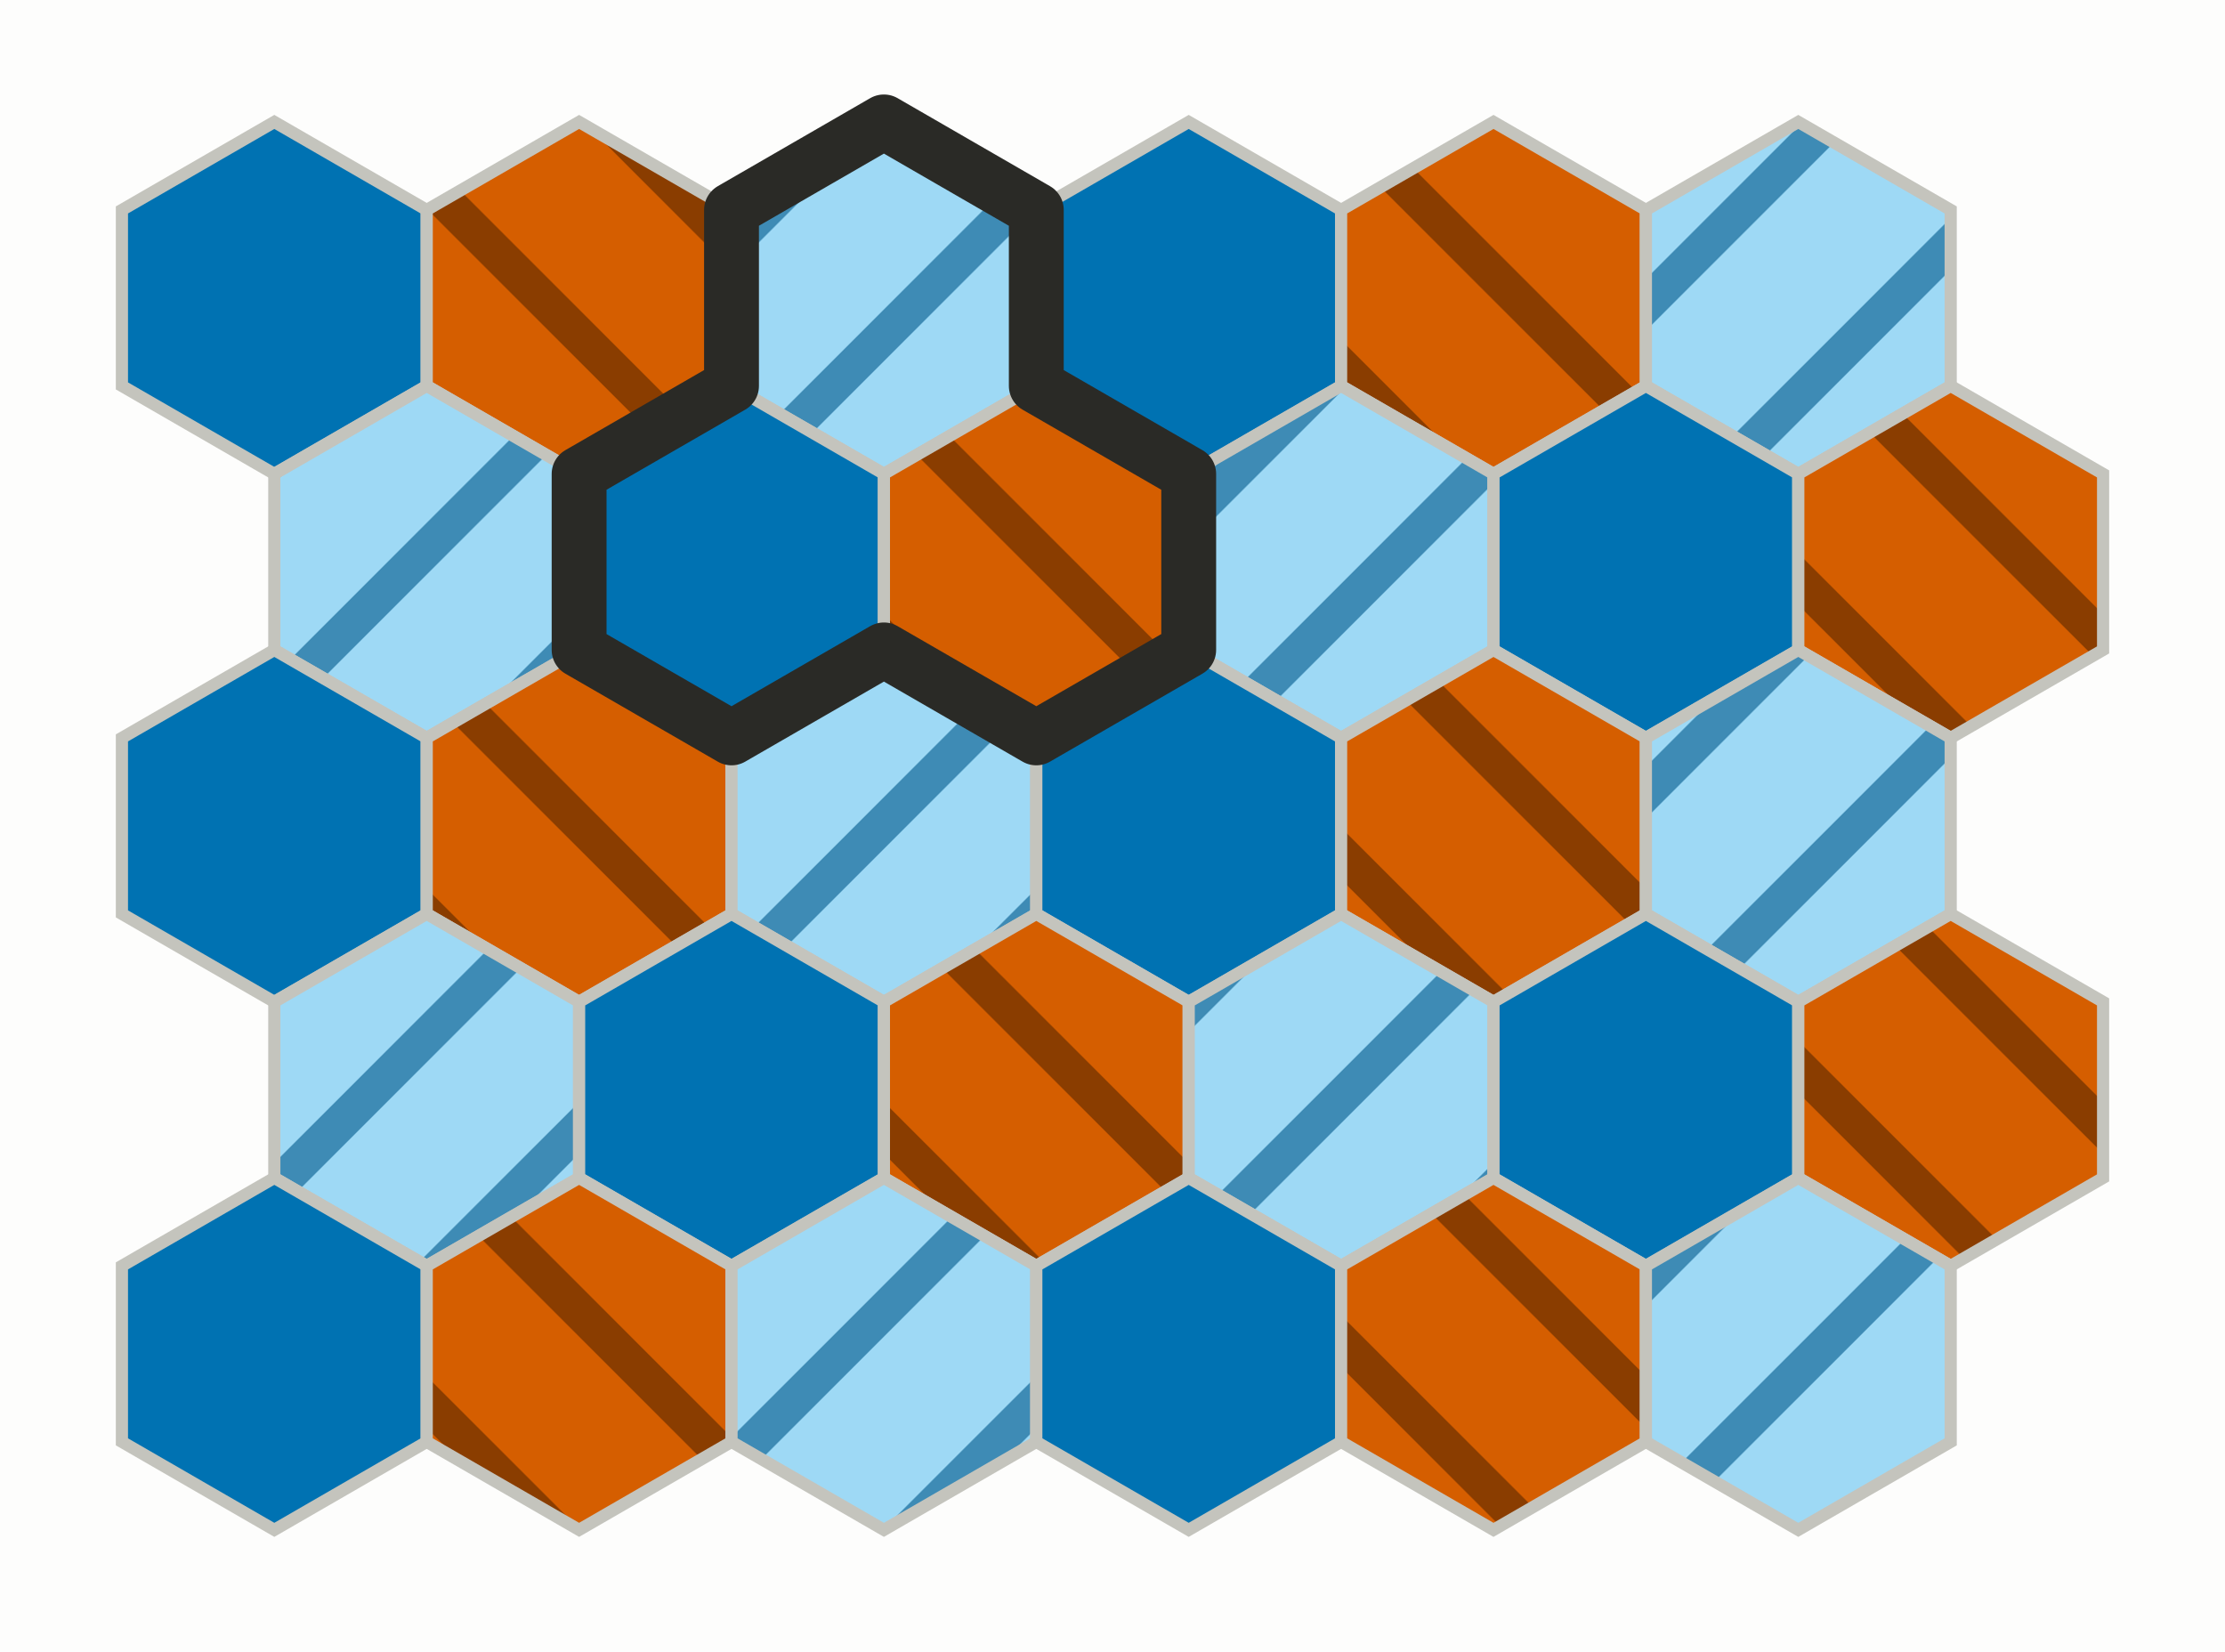
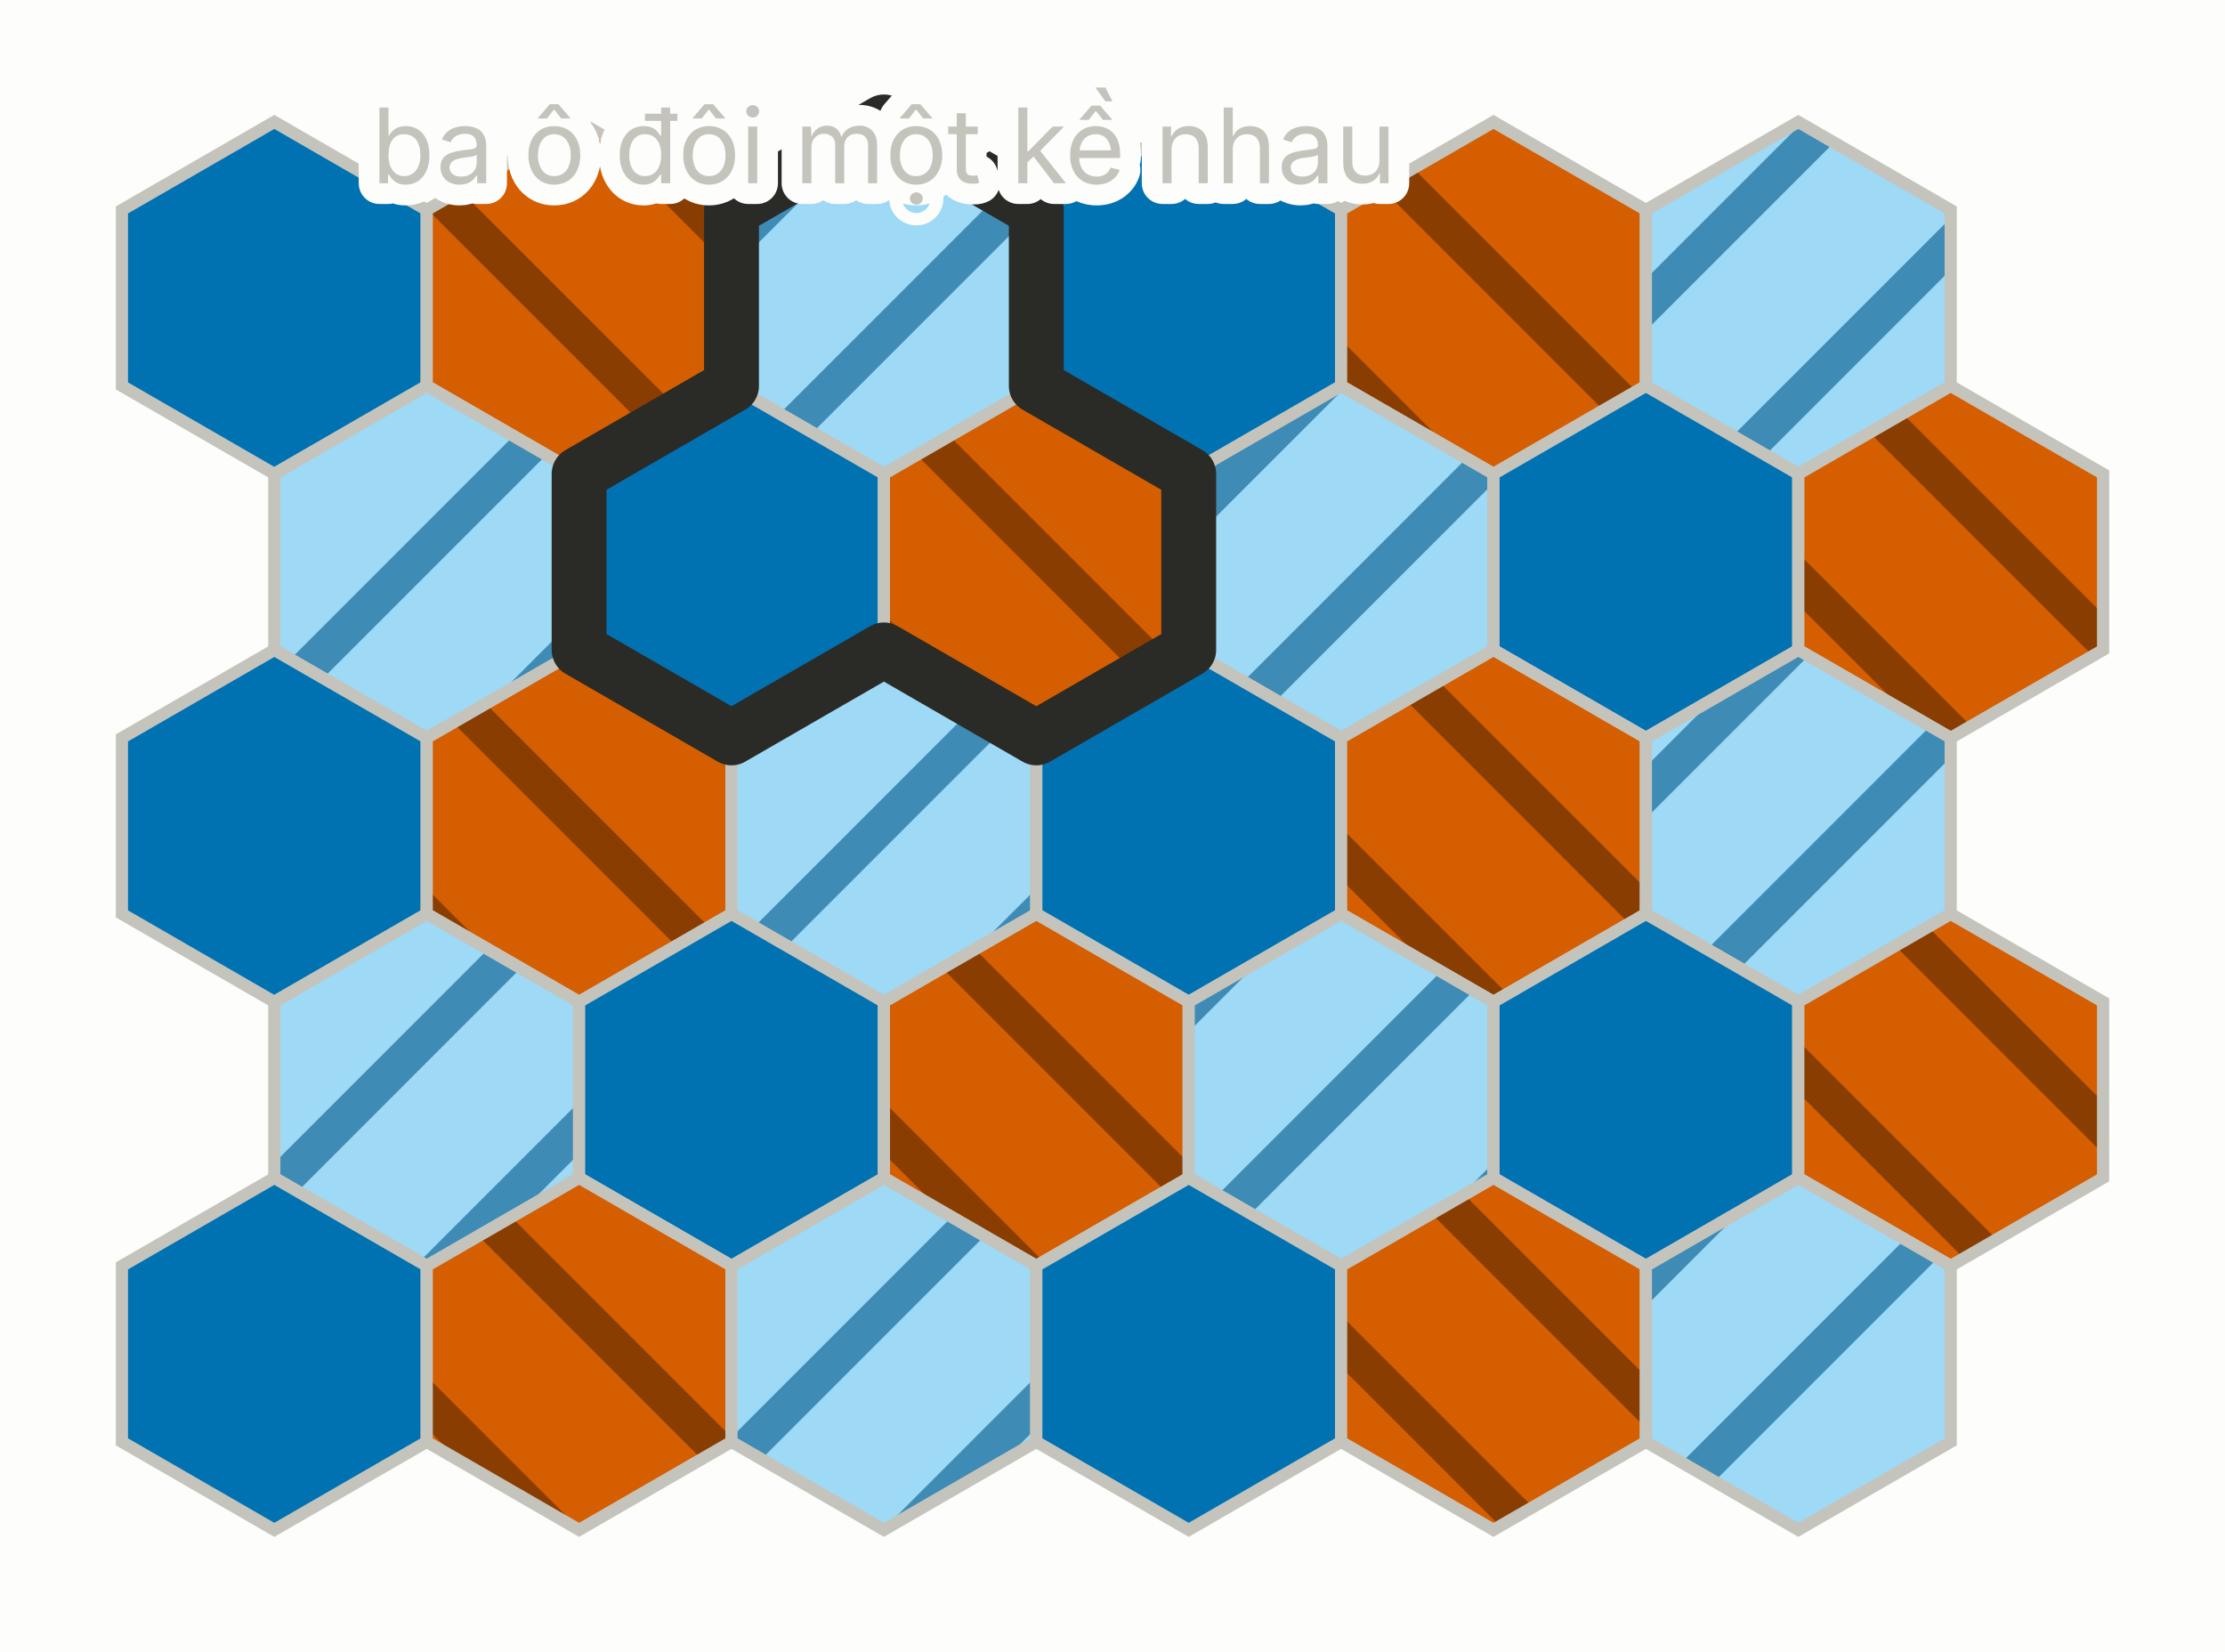
<svg xmlns="http://www.w3.org/2000/svg" viewBox="-4 -4 73 54.188">
  <rect fill="#FDFDFC" height="54.188" width="73" x="-4" y="-4" />
  <defs>
    <pattern height="8" id="cv-pat-1" patternUnits="userSpaceOnUse" width="8">
      <rect fill="#0072B2" height="8" width="8" />
    </pattern>
    <pattern height="8" id="cv-pat-2" patternUnits="userSpaceOnUse" width="8">
      <rect fill="#9ED9F5" height="8" width="8" />
      <line stroke="#3E8BB5" stroke-width="1.2" x1="0" x2="8" y1="8" y2="0" />
      <line stroke="#3E8BB5" stroke-width="1.2" x1="-1" x2="1" y1="1" y2="-1" />
      <line stroke="#3E8BB5" stroke-width="1.2" x1="7" x2="9" y1="9" y2="7" />
    </pattern>
    <pattern height="8" id="cv-pat-3" patternUnits="userSpaceOnUse" width="8">
      <rect fill="#D55E00" height="8" width="8" />
      <line stroke="#8A3D00" stroke-width="1.2" x1="0" x2="8" y1="0" y2="8" />
      <line stroke="#8A3D00" stroke-width="1.2" x1="-1" x2="1" y1="7" y2="9" />
      <line stroke="#8A3D00" stroke-width="1.2" x1="7" x2="9" y1="-1" y2="1" />
    </pattern>
    <pattern height="8" id="cv-pat-4" patternUnits="userSpaceOnUse" width="8">
      <rect fill="#009E73" height="8" width="8" />
      <circle cx="4" cy="4" fill="#006147" r="1.4" />
    </pattern>
    <pattern height="8" id="cv-pat-5" patternUnits="userSpaceOnUse" width="8">
      <rect fill="#E69F00" height="8" width="8" />
      <line stroke="#9A6B00" stroke-width="1.2" x1="0" x2="8" y1="4" y2="4" />
      <line stroke="#9A6B00" stroke-width="1.2" x1="4" x2="4" y1="0" y2="8" />
    </pattern>
    <pattern height="8" id="cv-pat-6" patternUnits="userSpaceOnUse" width="8">
      <rect fill="#CC79A7" height="8" width="8" />
      <line stroke="#8A4E70" stroke-width="1.2" x1="0" x2="8" y1="4" y2="4" />
    </pattern>
    <pattern height="8" id="cv-pat-7" patternUnits="userSpaceOnUse" width="8">
      <rect fill="#F0E442" height="8" width="8" />
      <line stroke="#9C9400" stroke-width="1.2" x1="4" x2="4" y1="0" y2="8" />
    </pattern>
    <pattern height="8" id="cv-pat-8" patternUnits="userSpaceOnUse" width="8">
      <rect fill="#3A3A3A" height="8" width="8" />
      <line stroke="#000000" stroke-width="1.2" x1="0" x2="8" y1="0" y2="8" />
      <line stroke="#000000" stroke-width="1.2" x1="0" x2="8" y1="8" y2="0" />
    </pattern>
  </defs>
  <g class="cv-cells">
    <polygon fill="url(#cv-pat-1)" points="5,0 10,2.887 10,8.66 5,11.547 0,8.66 0,2.887" stroke="#C4C4BD" stroke-width="0.4" />
    <polygon fill="url(#cv-pat-3)" points="15,0 20,2.887 20,8.66 15,11.547 10,8.66 10,2.887" stroke="#C4C4BD" stroke-width="0.4" />
    <polygon fill="url(#cv-pat-2)" points="25,0 30,2.887 30,8.66 25,11.547 20,8.66 20,2.887" stroke="#C4C4BD" stroke-width="0.4" />
    <polygon fill="url(#cv-pat-1)" points="35,0 40,2.887 40,8.66 35,11.547 30,8.66 30,2.887" stroke="#C4C4BD" stroke-width="0.4" />
    <polygon fill="url(#cv-pat-3)" points="45,0 50,2.887 50,8.66 45,11.547 40,8.66 40,2.887" stroke="#C4C4BD" stroke-width="0.4" />
    <polygon fill="url(#cv-pat-2)" points="55,0 60,2.887 60,8.66 55,11.547 50,8.66 50,2.887" stroke="#C4C4BD" stroke-width="0.4" />
    <polygon fill="url(#cv-pat-2)" points="10,8.66 15,11.547 15,17.321 10,20.207 5,17.321 5,11.547" stroke="#C4C4BD" stroke-width="0.4" />
    <polygon fill="url(#cv-pat-1)" points="20,8.66 25,11.547 25,17.321 20,20.207 15,17.321 15,11.547" stroke="#C4C4BD" stroke-width="0.4" />
    <polygon fill="url(#cv-pat-3)" points="30,8.66 35,11.547 35,17.321 30,20.207 25,17.321 25,11.547" stroke="#C4C4BD" stroke-width="0.4" />
    <polygon fill="url(#cv-pat-2)" points="40,8.66 45,11.547 45,17.321 40,20.207 35,17.321 35,11.547" stroke="#C4C4BD" stroke-width="0.4" />
    <polygon fill="url(#cv-pat-1)" points="50,8.66 55,11.547 55,17.321 50,20.207 45,17.321 45,11.547" stroke="#C4C4BD" stroke-width="0.4" />
    <polygon fill="url(#cv-pat-3)" points="60,8.66 65,11.547 65,17.321 60,20.207 55,17.321 55,11.547" stroke="#C4C4BD" stroke-width="0.4" />
    <polygon fill="url(#cv-pat-1)" points="5,17.321 10,20.207 10,25.981 5,28.868 0,25.981 0,20.207" stroke="#C4C4BD" stroke-width="0.4" />
    <polygon fill="url(#cv-pat-3)" points="15,17.321 20,20.207 20,25.981 15,28.868 10,25.981 10,20.207" stroke="#C4C4BD" stroke-width="0.4" />
    <polygon fill="url(#cv-pat-2)" points="25,17.321 30,20.207 30,25.981 25,28.868 20,25.981 20,20.207" stroke="#C4C4BD" stroke-width="0.4" />
    <polygon fill="url(#cv-pat-1)" points="35,17.321 40,20.207 40,25.981 35,28.868 30,25.981 30,20.207" stroke="#C4C4BD" stroke-width="0.4" />
    <polygon fill="url(#cv-pat-3)" points="45,17.321 50,20.207 50,25.981 45,28.868 40,25.981 40,20.207" stroke="#C4C4BD" stroke-width="0.4" />
    <polygon fill="url(#cv-pat-2)" points="55,17.321 60,20.207 60,25.981 55,28.868 50,25.981 50,20.207" stroke="#C4C4BD" stroke-width="0.4" />
    <polygon fill="url(#cv-pat-2)" points="10,25.981 15,28.868 15,34.641 10,37.528 5,34.641 5,28.868" stroke="#C4C4BD" stroke-width="0.4" />
    <polygon fill="url(#cv-pat-1)" points="20,25.981 25,28.868 25,34.641 20,37.528 15,34.641 15,28.868" stroke="#C4C4BD" stroke-width="0.4" />
    <polygon fill="url(#cv-pat-3)" points="30,25.981 35,28.868 35,34.641 30,37.528 25,34.641 25,28.868" stroke="#C4C4BD" stroke-width="0.4" />
    <polygon fill="url(#cv-pat-2)" points="40,25.981 45,28.868 45,34.641 40,37.528 35,34.641 35,28.868" stroke="#C4C4BD" stroke-width="0.4" />
    <polygon fill="url(#cv-pat-1)" points="50,25.981 55,28.868 55,34.641 50,37.528 45,34.641 45,28.868" stroke="#C4C4BD" stroke-width="0.4" />
    <polygon fill="url(#cv-pat-3)" points="60,25.981 65,28.868 65,34.641 60,37.528 55,34.641 55,28.868" stroke="#C4C4BD" stroke-width="0.4" />
    <polygon fill="url(#cv-pat-1)" points="5,34.641 10,37.528 10,43.301 5,46.188 0,43.301 0,37.528" stroke="#C4C4BD" stroke-width="0.4" />
    <polygon fill="url(#cv-pat-3)" points="15,34.641 20,37.528 20,43.301 15,46.188 10,43.301 10,37.528" stroke="#C4C4BD" stroke-width="0.4" />
    <polygon fill="url(#cv-pat-2)" points="25,34.641 30,37.528 30,43.301 25,46.188 20,43.301 20,37.528" stroke="#C4C4BD" stroke-width="0.4" />
    <polygon fill="url(#cv-pat-1)" points="35,34.641 40,37.528 40,43.301 35,46.188 30,43.301 30,37.528" stroke="#C4C4BD" stroke-width="0.4" />
    <polygon fill="url(#cv-pat-3)" points="45,34.641 50,37.528 50,43.301 45,46.188 40,43.301 40,37.528" stroke="#C4C4BD" stroke-width="0.4" />
    <polygon fill="url(#cv-pat-2)" points="55,34.641 60,37.528 60,43.301 55,46.188 50,43.301 50,37.528" stroke="#C4C4BD" stroke-width="0.4" />
  </g>
  <g class="cv-elements">
    <g>
      <path d="M25 17.321L20 20.207M20 20.207L15 17.321M15 17.321L15 11.547M15 11.547L20 8.66M30 8.66L35 11.547M35 11.547L35 17.321M35 17.321L30 20.207M30 20.207L25 17.321M25 0L30 2.887M30 2.887L30 8.66M20 8.66L20 2.887M20 2.887L25 0" fill="none" stroke="#2A2A26" stroke-linecap="round" stroke-width="1.8" />
+       <text dominant-baseline="central" fill="#C4C4BD" font-family="'Inter', 'Segoe UI', system-ui, sans-serif" font-size="3.4" paint-order="stroke" stroke="#FDFDFC" stroke-linejoin="round" stroke-width="1.36" text-anchor="middle" x="25" y="0.774">ba ô đôi một kề nhau</text>
    </g>
  </g>
</svg>
